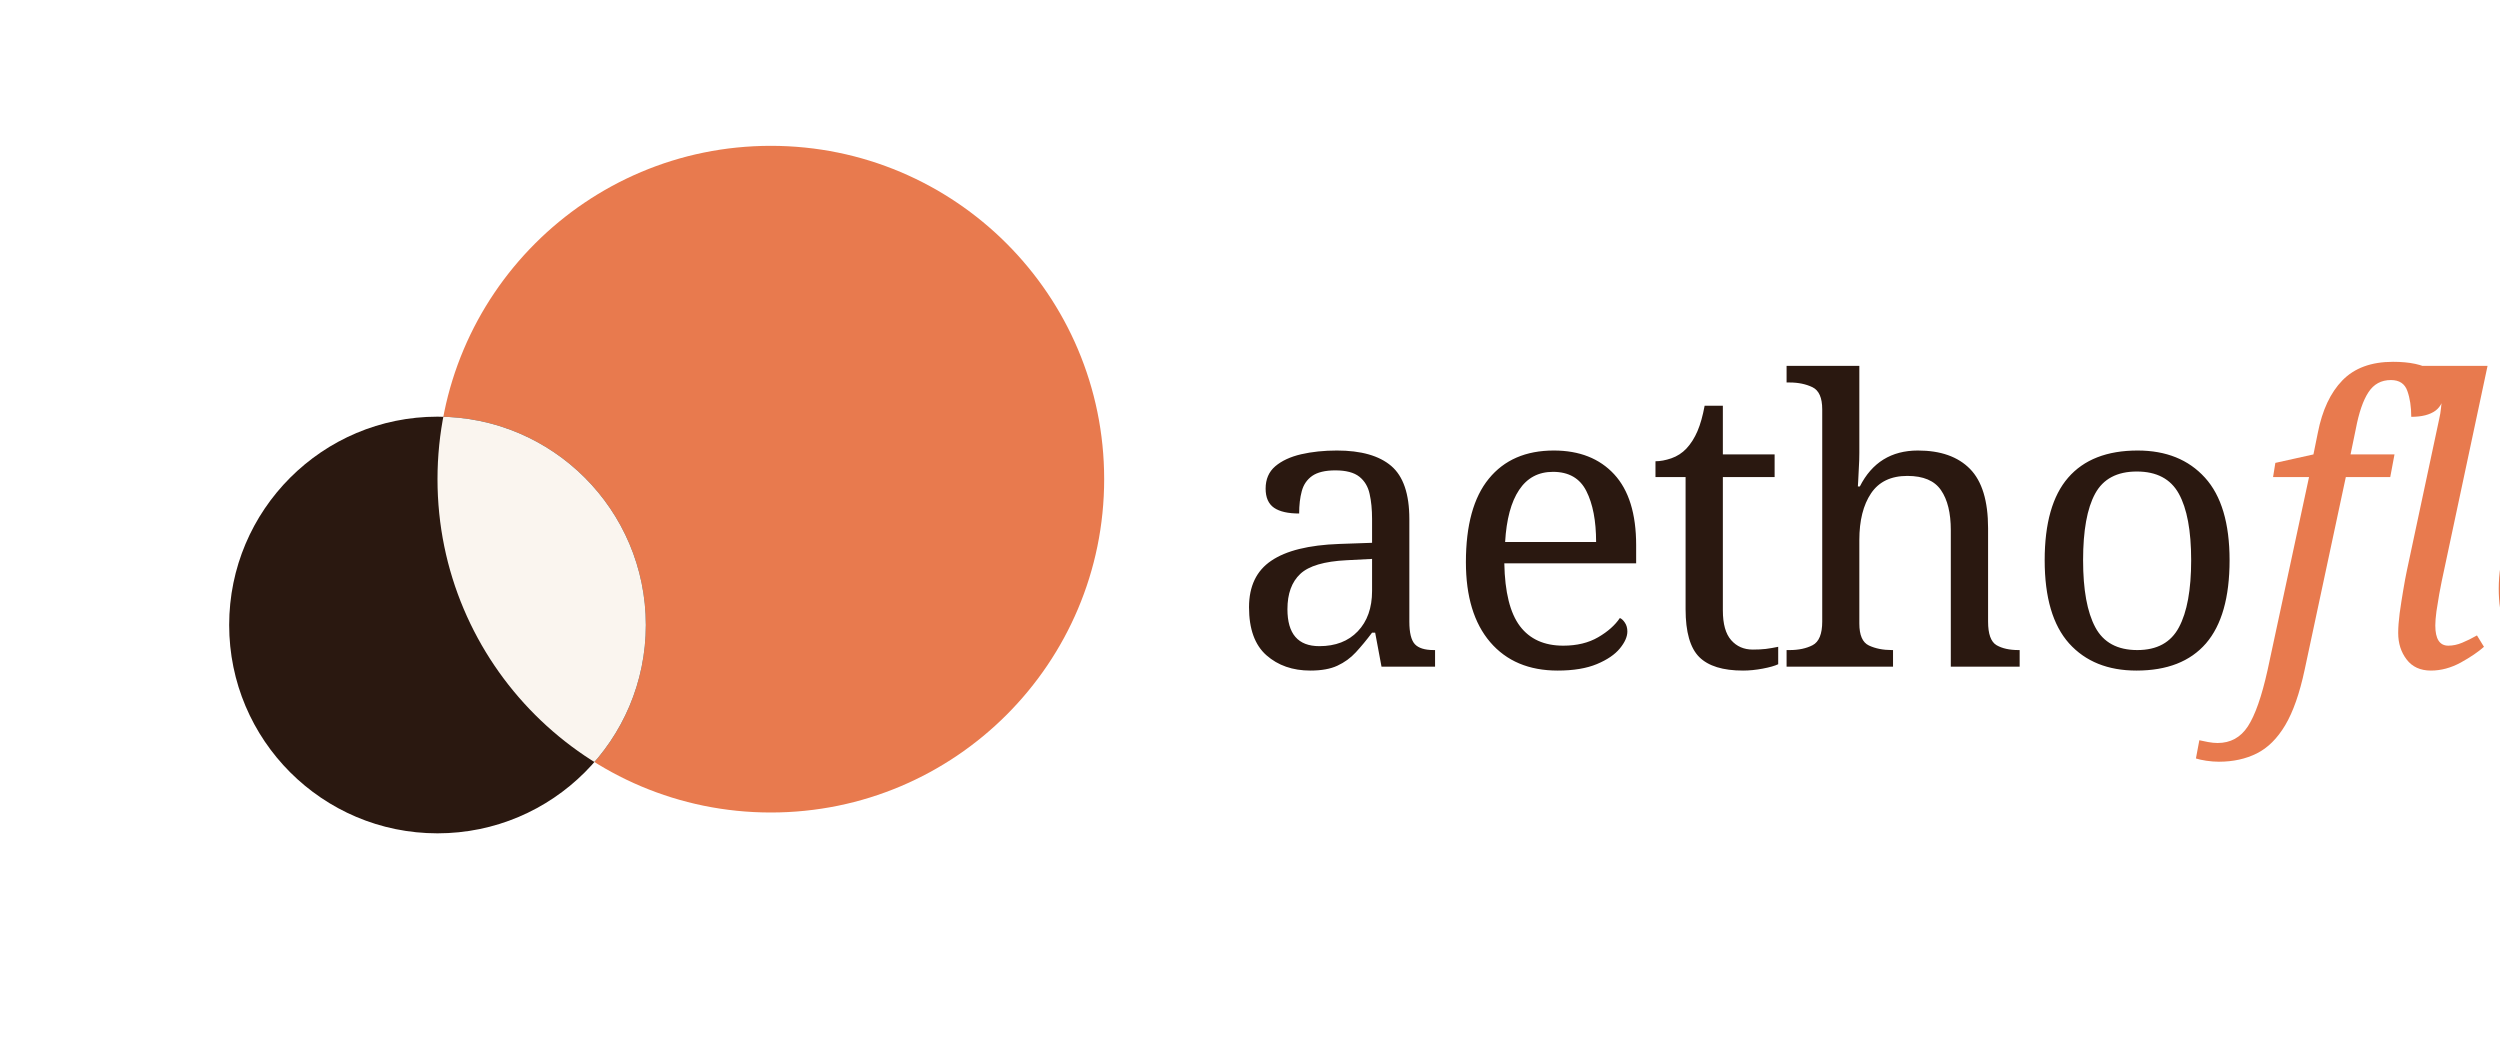
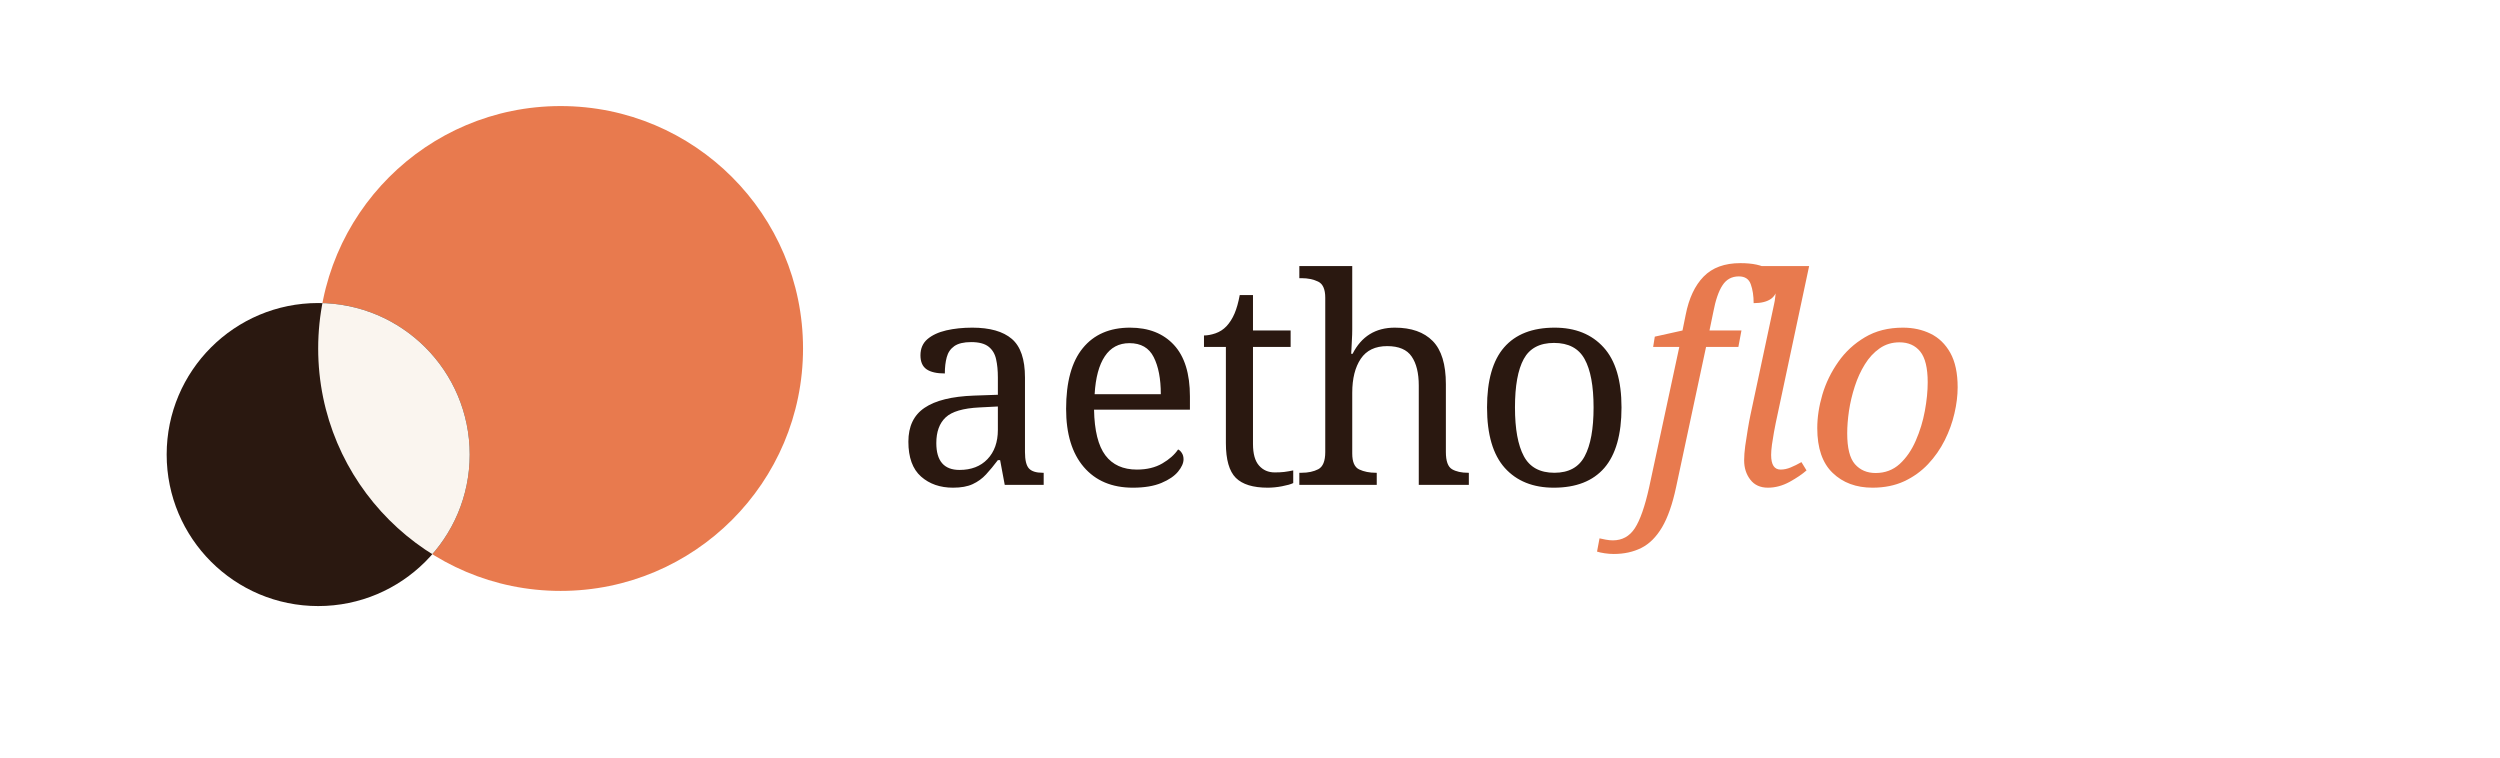
- <svg xmlns="http://www.w3.org/2000/svg" viewBox="0 0 240 100" width="240" height="100">
+ <svg xmlns="http://www.w3.org/2000/svg" viewBox="0 0 330 100" width="330" height="100">
  <circle cx="74" cy="46" r="32" fill="#E87A4E" />
  <circle cx="42" cy="60" r="20" fill="#2A1810" />
  <clipPath id="logo-clip">
    <circle cx="42" cy="60" r="20" />
  </clipPath>
  <g clip-path="url(#logo-clip)">
    <circle cx="74" cy="46" r="32" fill="#FAF5EF" />
  </g>
  <text x="118" y="64" font-family="'Source Serif 4', 'Iowan Old Style', Georgia, serif" font-size="38" font-weight="400" letter-spacing="-0.02em" fill="#2A1810">aetho<tspan font-style="italic" fill="#E87A4E">flo</tspan>
  </text>
</svg>
